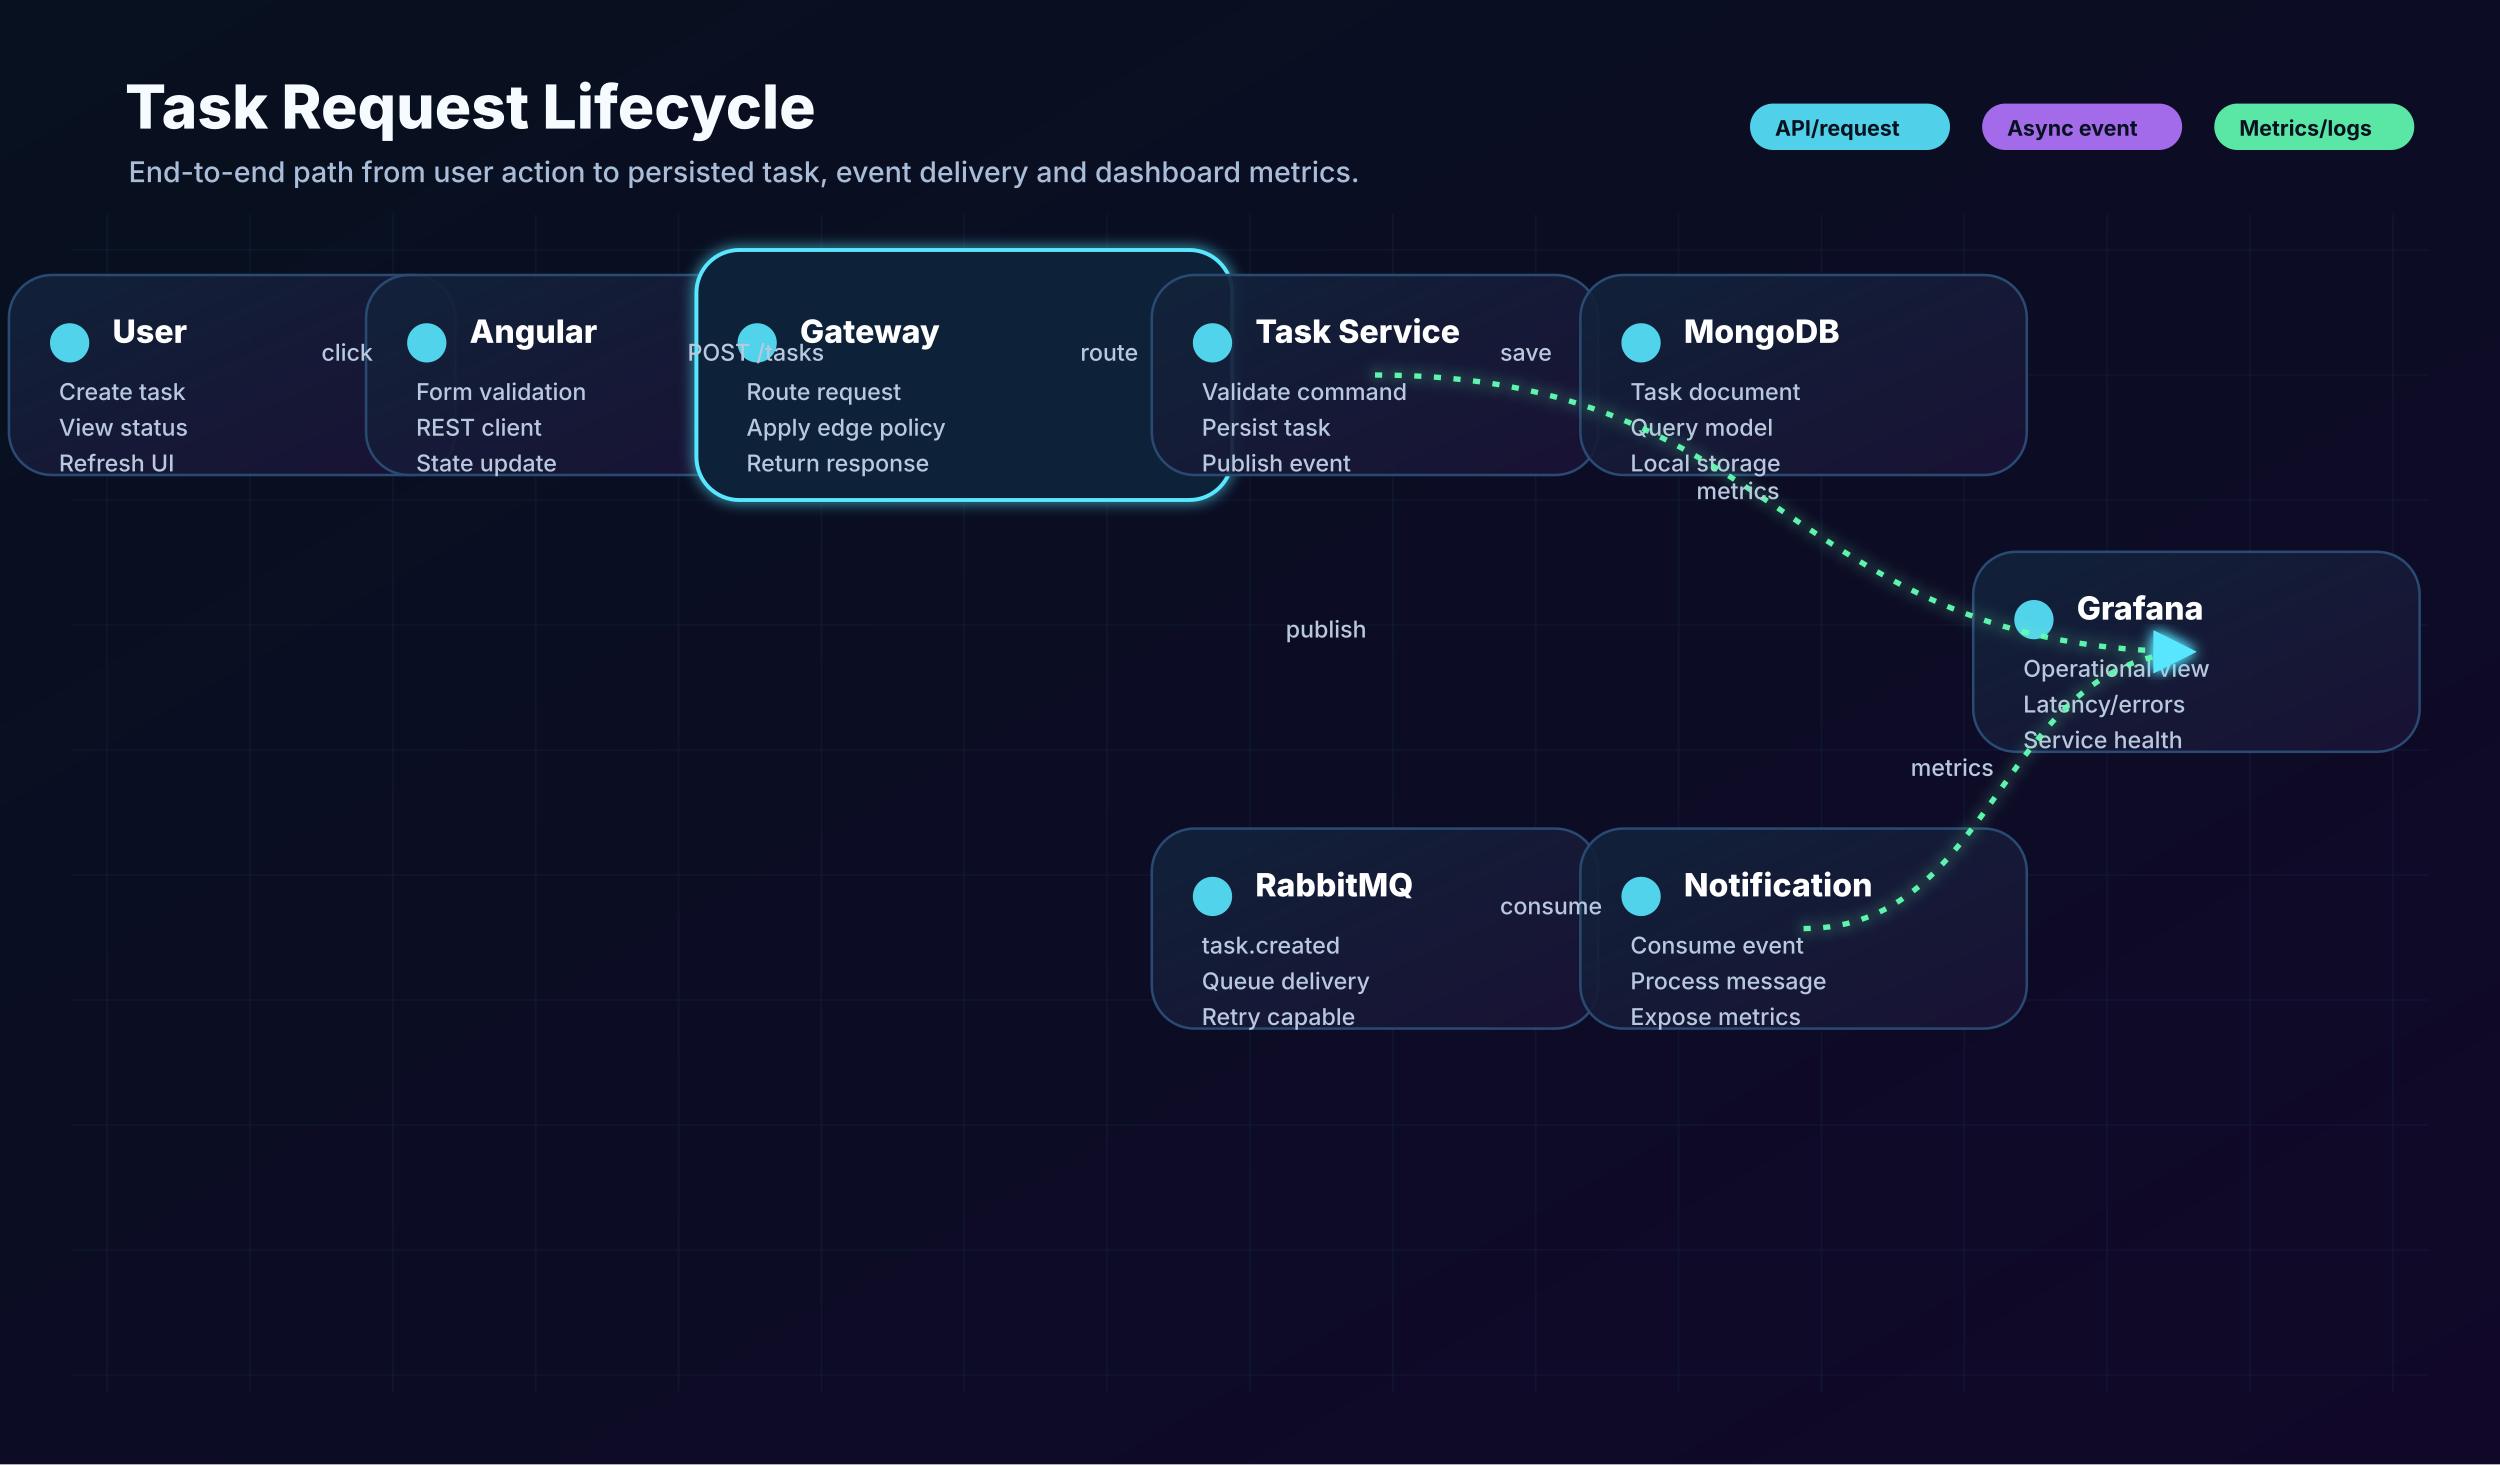
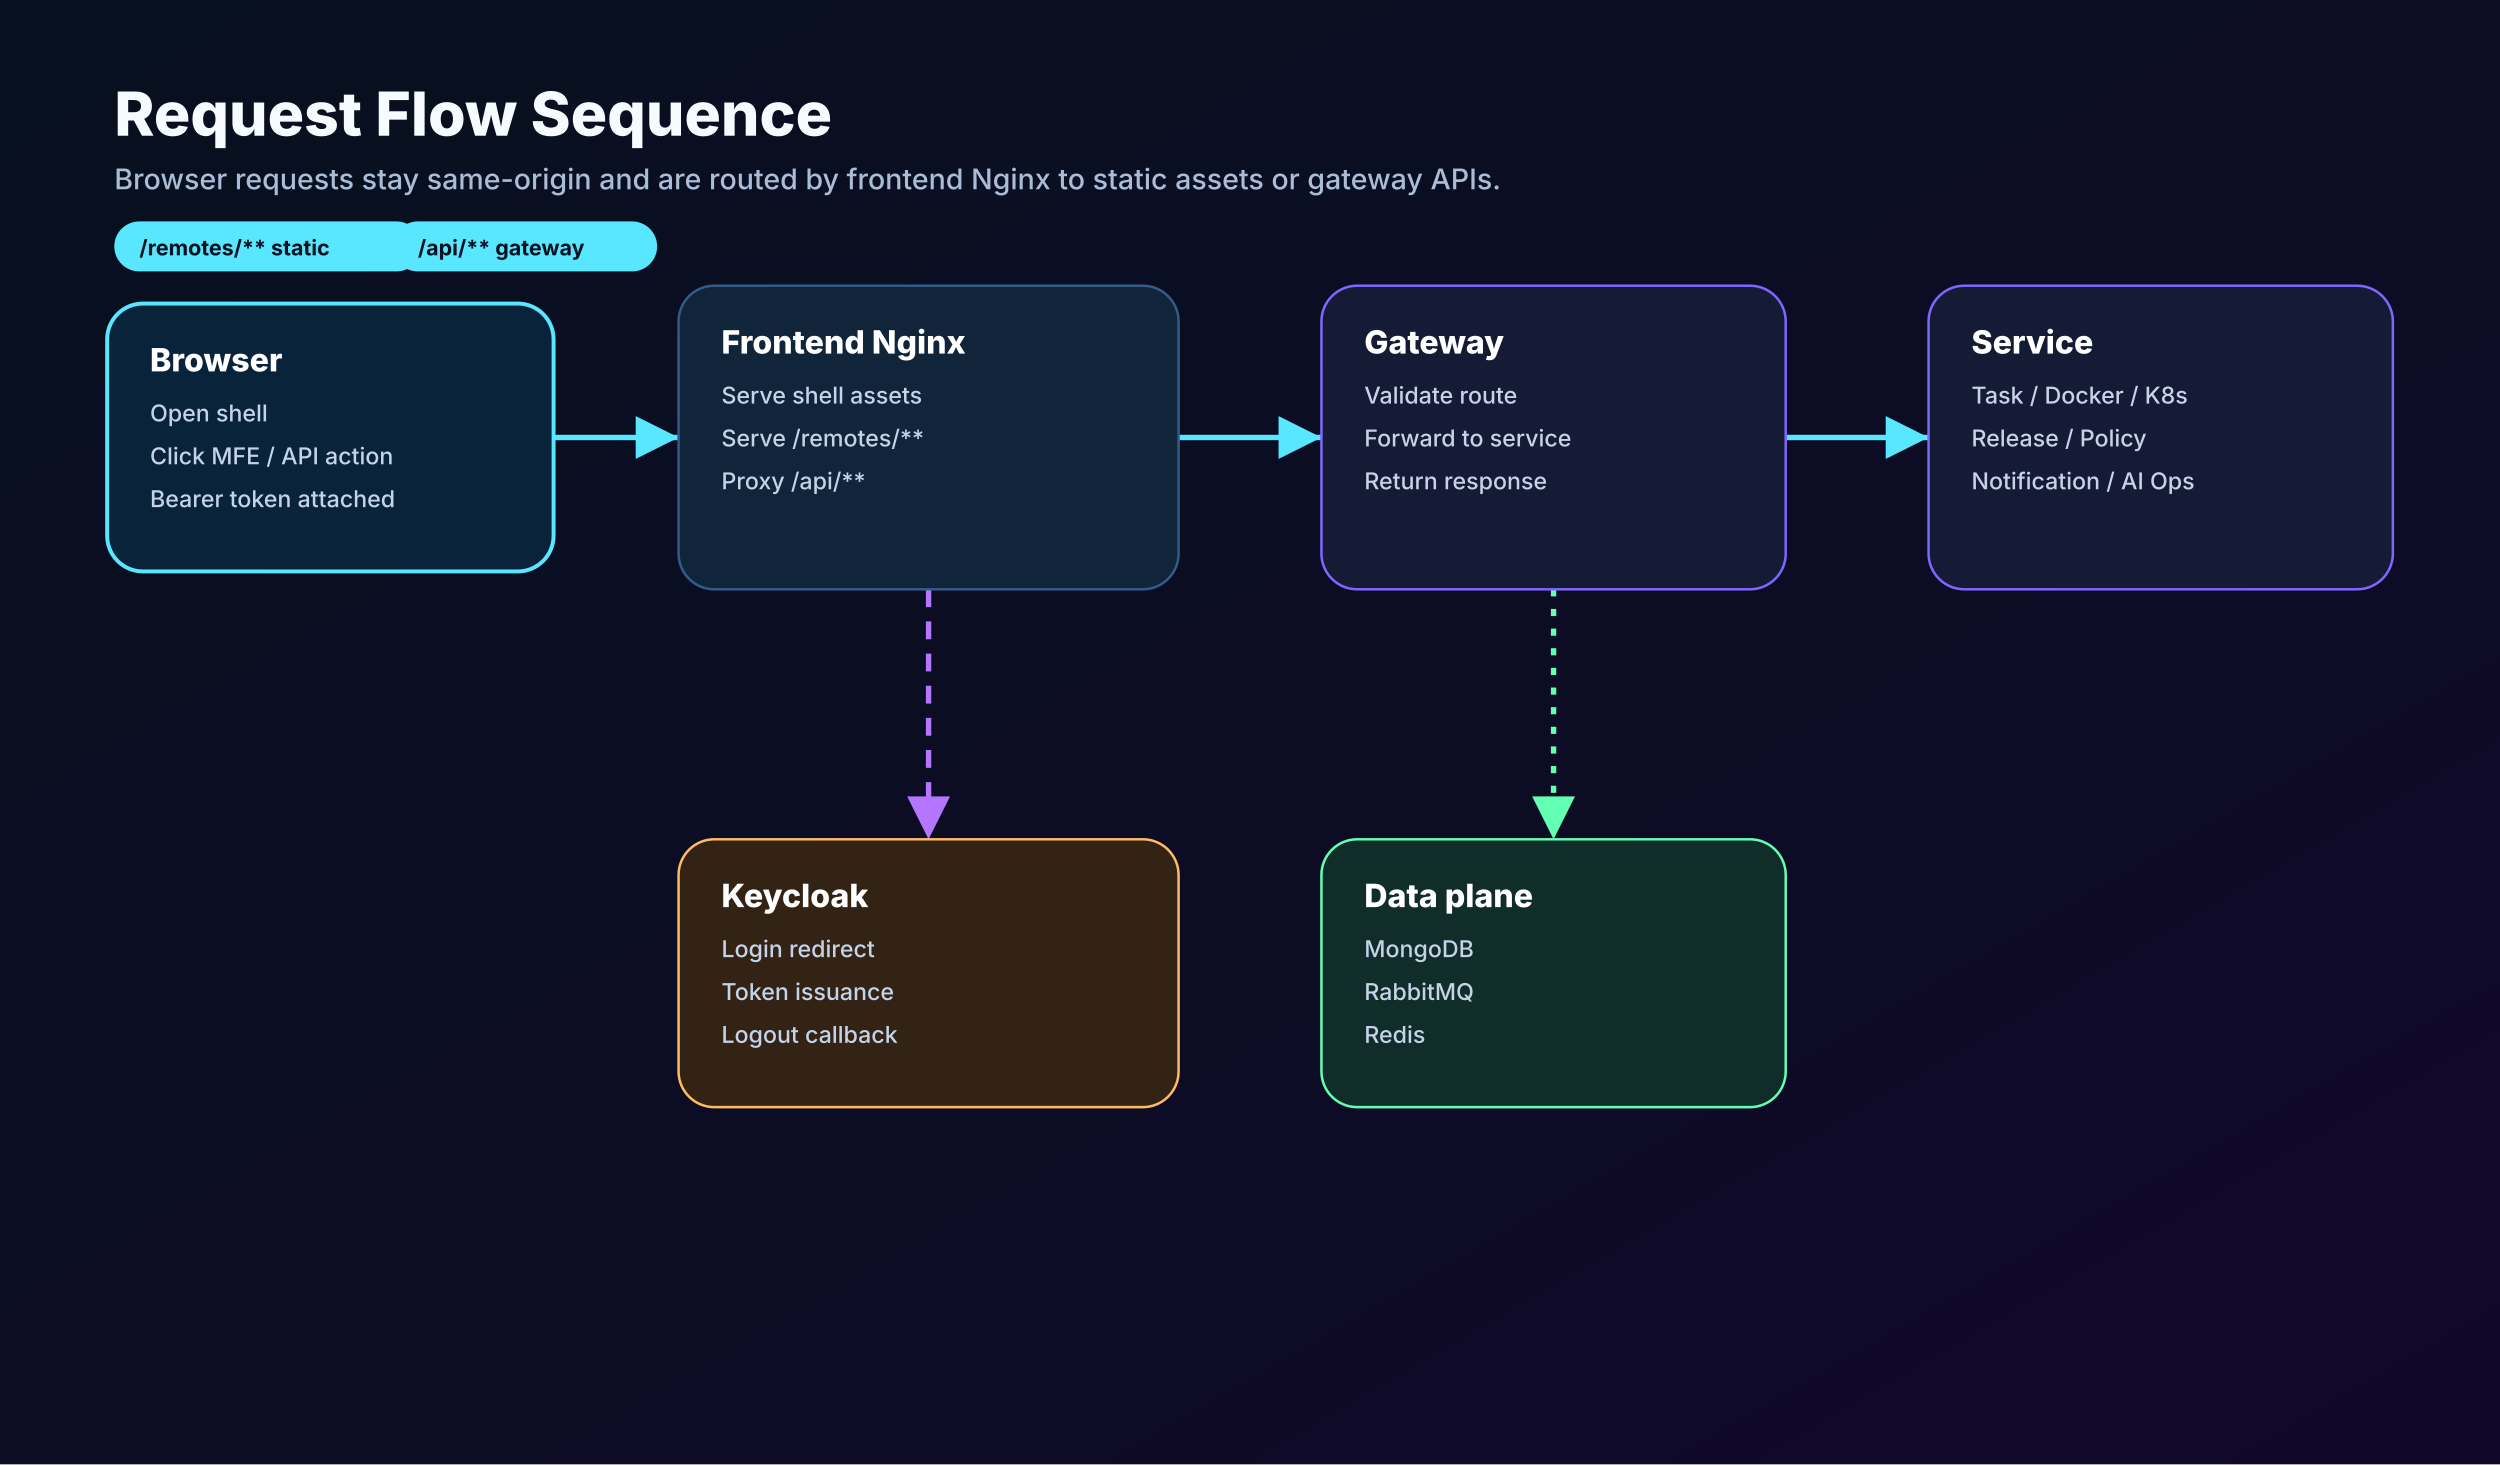
- <svg xmlns="http://www.w3.org/2000/svg" viewBox="0 0 1400 820" role="img" aria-label="Task Request Lifecycle">
+ <svg xmlns="http://www.w3.org/2000/svg" viewBox="0 0 1400 820" role="img" aria-label="Request Flow Sequence">
  <defs>
    <linearGradient id="bg" x1="0" y1="0" x2="1" y2="1">
      <stop offset="0" stop-color="#07111f" />
      <stop offset="1" stop-color="#110829" />
    </linearGradient>
-     <linearGradient id="card" x1="0" y1="0" x2="1" y2="1">
-       <stop offset="0" stop-color="#11233a" stop-opacity=".92" />
-       <stop offset="1" stop-color="#1a1235" stop-opacity=".92" />
-     </linearGradient>
-     <filter id="glow">
-       <feGaussianBlur stdDeviation="4" result="b" />
-       <feMerge>
-         <feMergeNode in="b" />
-         <feMergeNode in="SourceGraphic" />
-       </feMerge>
-     </filter>
    <marker id="arrow" markerWidth="12" markerHeight="12" refX="10" refY="6" orient="auto">
      <path d="M2,2 L10,6 L2,10 Z" fill="#58e7ff" />
    </marker>
+     <marker id="arrow2" markerWidth="12" markerHeight="12" refX="10" refY="6" orient="auto">
+       <path d="M2,2 L10,6 L2,10 Z" fill="#b476ff" />
+     </marker>
+     <marker id="arrow3" markerWidth="12" markerHeight="12" refX="10" refY="6" orient="auto">
+       <path d="M2,2 L10,6 L2,10 Z" fill="#63ffb3" />
+     </marker>
    <style>
-         .title{font:800 34px Inter,Segoe UI,Arial;fill:#f5fbff}.sub{font:500 16px Inter,Segoe UI,Arial;fill:#a9bdd8}.label{font:800 18px Inter,Segoe UI,Arial;fill:#fff}.small{font:500 13px Inter,Segoe UI,Arial;fill:#b8c8dd}.chip{font:700 12px Inter,Segoe UI,Arial;fill:#07111f}.panel{fill:url(#card);stroke:#294b73;stroke-width:1.4;rx:24}.core{fill:#0c2037;stroke:#58e7ff;stroke-width:2.2;filter:url(#glow)}.api{stroke:#58e7ff}.event{stroke:#b476ff;stroke-dasharray:10 8}.metric{stroke:#63ffb3;stroke-dasharray:4 7}.flow{fill:none;stroke-width:3;marker-end:url(#arrow);filter:url(#glow);opacity:.95}.pulse{animation:pulse 2.8s ease-in-out infinite}.dash{animation:dash 7s linear infinite}@keyframes pulse{0%,100%{opacity:.55}50%{opacity:1}}@keyframes dash{to{stroke-dashoffset:-160}}
-       </style>
+ .title{font:800 34px Inter,Segoe UI,Arial;fill:#f6fbff}.sub{font:500 16px Inter,Segoe UI,Arial;fill:#a9bdd8}.label{font:800 18px Inter,Segoe UI,Arial;fill:#ffffff}.small{font:500 13px Inter,Segoe UI,Arial;fill:#c5d3e8}.chip{font:700 12px Inter,Segoe UI,Arial;fill:#07111f}.panel{fill:#10243a;stroke:#345b87;stroke-width:1.4}.core{fill:#09233b;stroke:#58e7ff;stroke-width:2.2}.soft{fill:#151b35;stroke:#8065ff;stroke-width:1.4}.data{fill:#102d29;stroke:#63ffb3;stroke-width:1.4}.warn{fill:#332315;stroke:#ffba66;stroke-width:1.4}.flow{fill:none;stroke:#58e7ff;stroke-width:3;marker-end:url(#arrow)}.dash{fill:none;stroke:#b476ff;stroke-width:3;stroke-dasharray:10 8;marker-end:url(#arrow2)}.metric{fill:none;stroke:#63ffb3;stroke-width:3;stroke-dasharray:4 7;marker-end:url(#arrow3)}.pulse{animation:pulse 2.8s ease-in-out infinite}@keyframes pulse{0%,100%{opacity:.6}50%{opacity:1}}
+ </style>
  </defs>
  <rect width="1400" height="820" fill="url(#bg)" />
-   <path d="M60 120 V780" stroke="#163150" stroke-opacity=".25" />
-   <path d="M140 120 V780" stroke="#163150" stroke-opacity=".25" />
-   <path d="M220 120 V780" stroke="#163150" stroke-opacity=".25" />
-   <path d="M300 120 V780" stroke="#163150" stroke-opacity=".25" />
-   <path d="M380 120 V780" stroke="#163150" stroke-opacity=".25" />
-   <path d="M460 120 V780" stroke="#163150" stroke-opacity=".25" />
-   <path d="M540 120 V780" stroke="#163150" stroke-opacity=".25" />
-   <path d="M620 120 V780" stroke="#163150" stroke-opacity=".25" />
-   <path d="M700 120 V780" stroke="#163150" stroke-opacity=".25" />
-   <path d="M780 120 V780" stroke="#163150" stroke-opacity=".25" />
-   <path d="M860 120 V780" stroke="#163150" stroke-opacity=".25" />
-   <path d="M940 120 V780" stroke="#163150" stroke-opacity=".25" />
-   <path d="M1020 120 V780" stroke="#163150" stroke-opacity=".25" />
-   <path d="M1100 120 V780" stroke="#163150" stroke-opacity=".25" />
-   <path d="M1180 120 V780" stroke="#163150" stroke-opacity=".25" />
-   <path d="M1260 120 V780" stroke="#163150" stroke-opacity=".25" />
-   <path d="M1340 120 V780" stroke="#163150" stroke-opacity=".25" />
-   <path d="M40 140 H1360" stroke="#163150" stroke-opacity=".22" />
-   <path d="M40 210 H1360" stroke="#163150" stroke-opacity=".22" />
-   <path d="M40 280 H1360" stroke="#163150" stroke-opacity=".22" />
-   <path d="M40 350 H1360" stroke="#163150" stroke-opacity=".22" />
-   <path d="M40 420 H1360" stroke="#163150" stroke-opacity=".22" />
-   <path d="M40 490 H1360" stroke="#163150" stroke-opacity=".22" />
-   <path d="M40 560 H1360" stroke="#163150" stroke-opacity=".22" />
-   <path d="M40 630 H1360" stroke="#163150" stroke-opacity=".22" />
-   <path d="M40 700 H1360" stroke="#163150" stroke-opacity=".22" />
-   <path d="M40 770 H1360" stroke="#163150" stroke-opacity=".22" />
-   <text x="70" y="72" class="title">Task Request Lifecycle</text>
-   <text x="72" y="102" class="sub">End-to-end path from user action to persisted task, event delivery and dashboard
-         metrics.
-     </text>
-   <g class="pulse">
-     <rect x="5.0" y="154.0" width="250" height="112" class="panel" rx="24" />
-     <circle cx="39.0" cy="192" r="11" fill="#58e7ff" opacity=".9" />
-     <text x="63.0" y="192" class="label">User</text>
-     <text x="33.0" y="224" class="small">Create task</text>
-     <text x="33.0" y="244" class="small">View status</text>
-     <text x="33.0" y="264" class="small">Refresh UI</text>
-   </g>
-   <g class="pulse">
-     <rect x="205.0" y="154.0" width="250" height="112" class="panel" rx="24" />
-     <circle cx="239.0" cy="192" r="11" fill="#58e7ff" opacity=".9" />
-     <text x="263.0" y="192" class="label">Angular</text>
-     <text x="233.0" y="224" class="small">Form validation</text>
-     <text x="233.0" y="244" class="small">REST client</text>
-     <text x="233.0" y="264" class="small">State update</text>
-   </g>
-   <g class="pulse">
-     <rect x="390.0" y="140.0" width="300" height="140" class="core" rx="24" />
-     <circle cx="424.0" cy="192" r="11" fill="#58e7ff" opacity=".9" />
-     <text x="448.0" y="192" class="label">Gateway</text>
-     <text x="418.0" y="224" class="small">Route request</text>
-     <text x="418.0" y="244" class="small">Apply edge policy</text>
-     <text x="418.0" y="264" class="small">Return response</text>
-   </g>
-   <g class="pulse">
-     <rect x="645.0" y="154.0" width="250" height="112" class="panel" rx="24" />
-     <circle cx="679.0" cy="192" r="11" fill="#58e7ff" opacity=".9" />
-     <text x="703.0" y="192" class="label">Task Service</text>
-     <text x="673.0" y="224" class="small">Validate command</text>
-     <text x="673.0" y="244" class="small">Persist task</text>
-     <text x="673.0" y="264" class="small">Publish event</text>
-   </g>
-   <g class="pulse">
-     <rect x="885.0" y="154.0" width="250" height="112" class="panel" rx="24" />
-     <circle cx="919.0" cy="192" r="11" fill="#58e7ff" opacity=".9" />
-     <text x="943.0" y="192" class="label">MongoDB</text>
-     <text x="913.0" y="224" class="small">Task document</text>
-     <text x="913.0" y="244" class="small">Query model</text>
-     <text x="913.0" y="264" class="small">Local storage</text>
-   </g>
-   <g class="pulse">
-     <rect x="645.0" y="464.0" width="250" height="112" class="panel" rx="24" />
-     <circle cx="679.0" cy="502" r="11" fill="#58e7ff" opacity=".9" />
-     <text x="703.0" y="502" class="label">RabbitMQ</text>
-     <text x="673.0" y="534" class="small">task.created</text>
-     <text x="673.0" y="554" class="small">Queue delivery</text>
-     <text x="673.0" y="574" class="small">Retry capable</text>
-   </g>
-   <g class="pulse">
-     <rect x="885.0" y="464.0" width="250" height="112" class="panel" rx="24" />
-     <circle cx="919.0" cy="502" r="11" fill="#58e7ff" opacity=".9" />
-     <text x="943.0" y="502" class="label">Notification</text>
-     <text x="913.0" y="534" class="small">Consume event</text>
-     <text x="913.0" y="554" class="small">Process message</text>
-     <text x="913.0" y="574" class="small">Expose metrics</text>
-   </g>
-   <g class="pulse">
-     <rect x="1105.0" y="309.0" width="250" height="112" class="panel" rx="24" />
-     <circle cx="1139.0" cy="347" r="11" fill="#58e7ff" opacity=".9" />
-     <text x="1163.0" y="347" class="label">Grafana</text>
-     <text x="1133.0" y="379" class="small">Operational view</text>
-     <text x="1133.0" y="399" class="small">Latency/errors</text>
-     <text x="1133.0" y="419" class="small">Service health</text>
-   </g>
-   <path class="flow dash api" d="M130 210 C 230.0 210, 230.0 210, 330 210" />
-   <text x="180.0" y="202.0" class="small">click</text>
-   <path class="flow dash api" d="M330 210 C 435.0 210, 435.0 210, 540 210" />
-   <text x="385.0" y="202.0" class="small">POST /tasks</text>
-   <path class="flow dash api" d="M540 210 C 655.0 210, 655.0 210, 770 210" />
-   <text x="605.0" y="202.0" class="small">route</text>
-   <path class="flow dash api" d="M770 210 C 890.0 210, 890.0 210, 1010 210" />
-   <text x="840.0" y="202.0" class="small">save</text>
-   <path class="flow dash event" d="M770 210 C 770.0 210, 770.0 520, 770 520" />
-   <text x="720.0" y="357.0" class="small">publish</text>
-   <path class="flow dash event" d="M770 520 C 890.0 520, 890.0 520, 1010 520" />
-   <text x="840.0" y="512.0" class="small">consume</text>
-   <path class="flow dash metric" d="M770 210 C 1000.0 210, 1000.0 365, 1230 365" />
-   <text x="950.0" y="279.5" class="small">metrics</text>
-   <path class="flow dash metric" d="M1010 520 C 1120.0 520, 1120.0 365, 1230 365" />
-   <text x="1070.0" y="434.5" class="small">metrics</text>
-   <rect x="980" y="58" width="112" height="26" rx="13" fill="#58e7ff" opacity=".9" />
-   <text x="994" y="76" class="chip">API/request</text>
-   <rect x="1110" y="58" width="112" height="26" rx="13" fill="#b476ff" opacity=".9" />
-   <text x="1124" y="76" class="chip">Async event</text>
-   <rect x="1240" y="58" width="112" height="26" rx="13" fill="#63ffb3" opacity=".9" />
-   <text x="1254" y="76" class="chip">Metrics/logs</text>
+   <text x="64" y="76" class="title">Request Flow Sequence</text>
+   <text x="64" y="106" class="sub">Browser requests stay same-origin and are routed by frontend Nginx to static assets or gateway APIs.</text>
+   <rect x="64" y="124" width="172" height="28" rx="14" fill="#58e7ff" />
+   <text x="78" y="143" class="chip">/remotes/** static</text>
+   <rect x="220" y="124" width="148" height="28" rx="14" fill="#58e7ff" />
+   <text x="234" y="143" class="chip">/api/** gateway</text>
+   <path d="M310 245 C 345 245, 345 245, 380 245" class="flow" />
+   <path d="M660 245 C 700 245, 700 245, 740 245" class="flow" />
+   <path d="M1000 245 C 1040 245, 1040 245, 1080 245" class="flow" />
+   <path d="M520 330 C 520 330, 520 470, 520 470" class="dash" />
+   <path d="M870 330 C 870 330, 870 470, 870 470" class="metric" />
+   <rect x="60" y="170" width="250" height="150" rx="20" class="core" />
+   <text x="84" y="208" class="label">Browser</text>
+   <text x="84" y="236" class="small">Open shell</text>
+   <text x="84" y="260" class="small">Click MFE / API action</text>
+   <text x="84" y="284" class="small">Bearer token attached</text>
+   <rect x="380" y="160" width="280" height="170" rx="20" class="panel" />
+   <text x="404" y="198" class="label">Frontend Nginx</text>
+   <text x="404" y="226" class="small">Serve shell assets</text>
+   <text x="404" y="250" class="small">Serve /remotes/**</text>
+   <text x="404" y="274" class="small">Proxy /api/**</text>
+   <rect x="740" y="160" width="260" height="170" rx="20" class="soft" />
+   <text x="764" y="198" class="label">Gateway</text>
+   <text x="764" y="226" class="small">Validate route</text>
+   <text x="764" y="250" class="small">Forward to service</text>
+   <text x="764" y="274" class="small">Return response</text>
+   <rect x="1080" y="160" width="260" height="170" rx="20" class="soft" />
+   <text x="1104" y="198" class="label">Service</text>
+   <text x="1104" y="226" class="small">Task / Docker / K8s</text>
+   <text x="1104" y="250" class="small">Release / Policy</text>
+   <text x="1104" y="274" class="small">Notification / AI Ops</text>
+   <rect x="380" y="470" width="280" height="150" rx="20" class="warn" />
+   <text x="404" y="508" class="label">Keycloak</text>
+   <text x="404" y="536" class="small">Login redirect</text>
+   <text x="404" y="560" class="small">Token issuance</text>
+   <text x="404" y="584" class="small">Logout callback</text>
+   <rect x="740" y="470" width="260" height="150" rx="20" class="data" />
+   <text x="764" y="508" class="label">Data plane</text>
+   <text x="764" y="536" class="small">MongoDB</text>
+   <text x="764" y="560" class="small">RabbitMQ</text>
+   <text x="764" y="584" class="small">Redis</text>
</svg>
